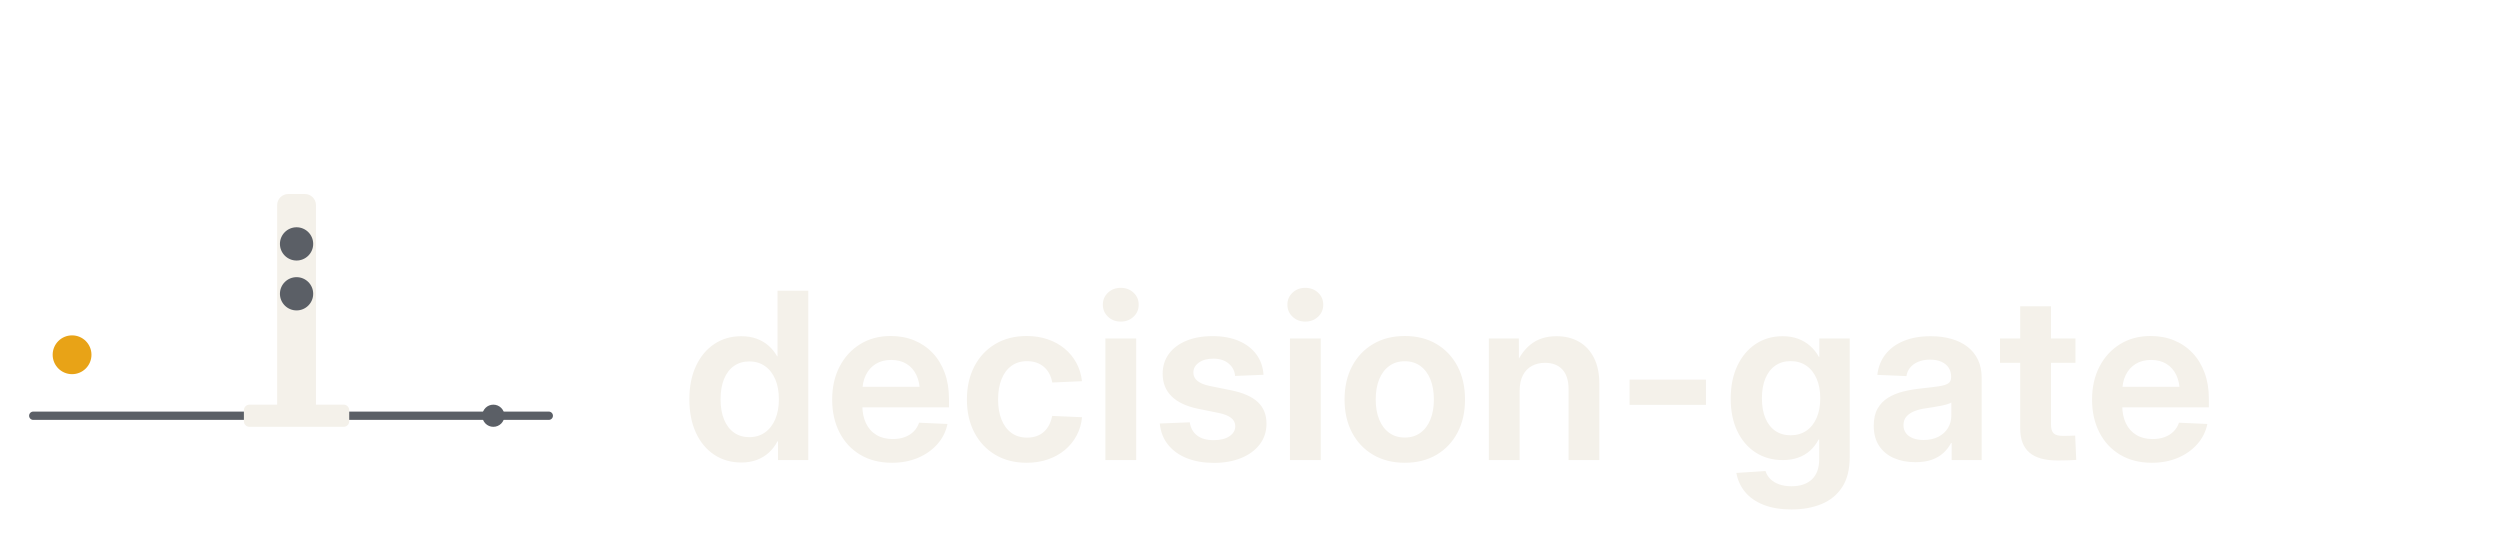
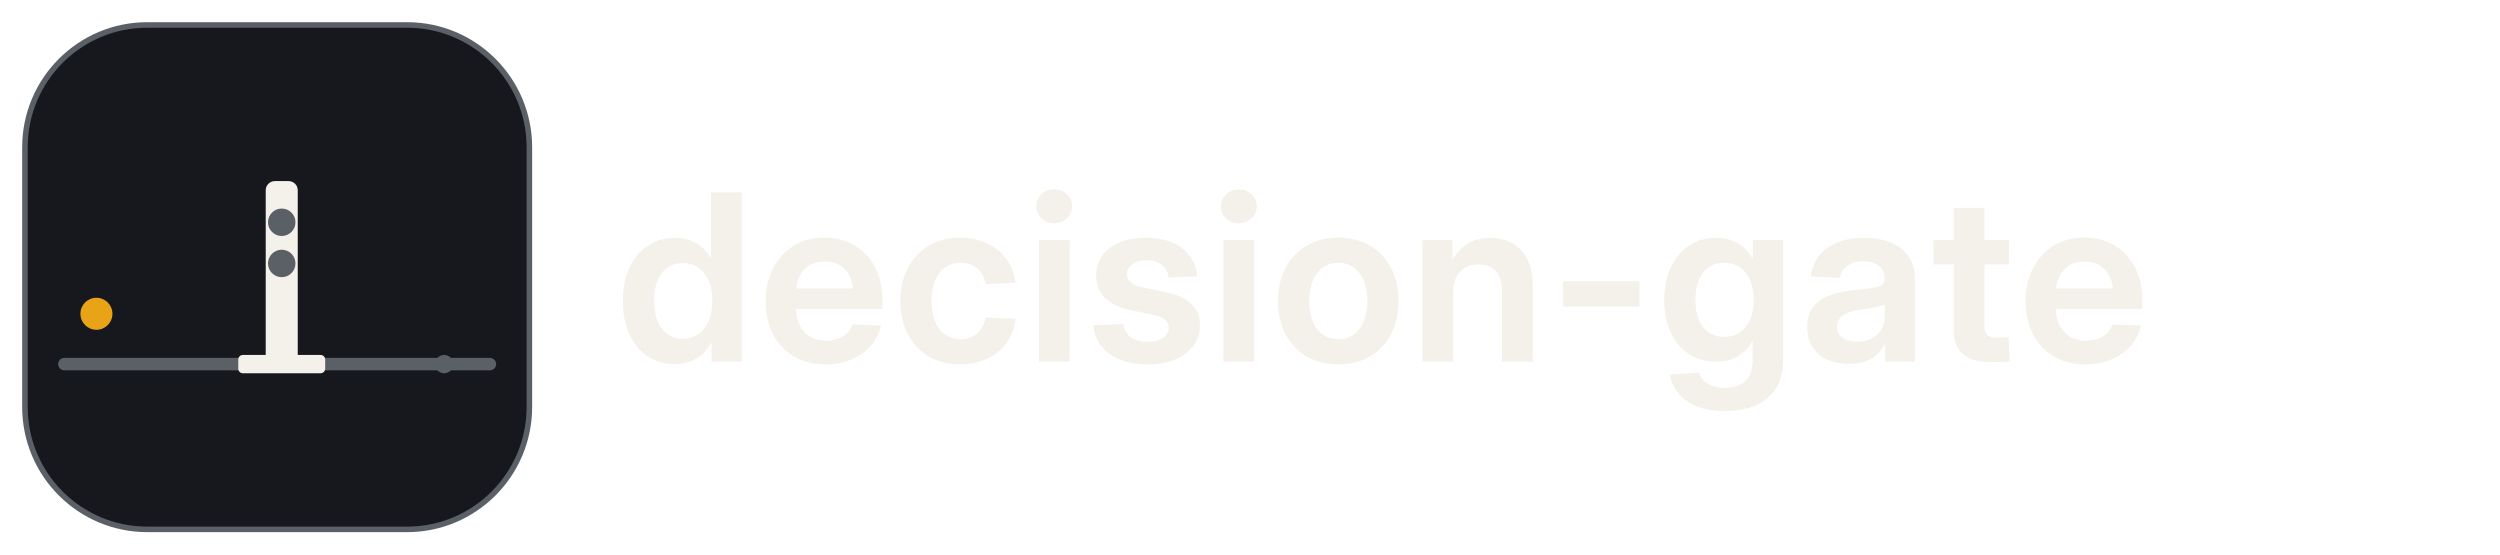
<svg xmlns="http://www.w3.org/2000/svg" viewBox="0 0 902 200" width="902" height="200" role="img" aria-labelledby="t">
  <style>
  .dot { animation: journey 8.4s cubic-bezier(.5,0,.5,1) infinite; }
  @keyframes journey {
    0% { transform: translate(0, -22px); opacity: 0; }
    6% { opacity: 1; }
    28% { transform: translate(56px, 0); }
    34% { transform: translate(60px, 0); }
    46% { transform: translate(60px, 0); }
    58% { transform: translate(116px, -4px); }
    66% { transform: translate(60px, -28px); }
    74% { transform: translate(20px, -22px); opacity: 1; }
    80%, 100% { transform: translate(0, -22px); opacity: 0; }
  }
  .ask { animation: askblink 8.4s steps(1,end) infinite; }
  @keyframes askblink { 0%, 33%, 47%, 100% { fill: #5B5F66; } 34%, 46% { fill: #E8A317; } }
  .block { animation: blockblink 8.4s steps(1,end) infinite; }
  @keyframes blockblink { 0%, 60%, 72%, 100% { fill: #5B5F66; } 61%, 71% { fill: #E8A317; } }

  @media (prefers-reduced-motion: reduce) {
  .dot, .ask, .block { animation: none; } .ask { fill: #E8A317; }
  }
</style>
-   <g class="mark">
-     <path d="M 12 150 h 186" stroke="#5B5F66" stroke-width="3" stroke-linecap="round" />
-     <rect x="100" y="70" width="14" height="80" rx="4" fill="#F4F1EA" />
-     <circle class="lamp ask" cx="107" cy="88" r="6" fill="#5B5F66" />
-     <circle class="lamp block" cx="107" cy="106" r="6" fill="#5B5F66" />
-     <rect x="88" y="146" width="38" height="8" rx="2" fill="#F4F1EA" />
-     <circle class="dot" cx="26" cy="128" r="7" fill="#E8A317" />
-     <circle cx="178" cy="150" r="4" fill="#5B5F66" />
+   <rect x="9" y="9" width="182" height="182" rx="44.16" fill="#16181D" stroke="#5B5F66" stroke-width="2" />
+   <g transform="translate(13.33 7.56) scale(0.8254)">
+     <g class="mark">
+       <path d="M 12 150 h 186" stroke="#5B5F66" stroke-width="5.45" stroke-linecap="round" />
+       <rect x="100" y="70" width="14" height="80" rx="4" fill="#F4F1EA" />
+       <circle class="lamp ask" cx="107" cy="88" r="6" fill="#5B5F66" />
+       <circle class="lamp block" cx="107" cy="106" r="6" fill="#5B5F66" />
+       <rect x="88" y="146" width="38" height="8" rx="2" fill="#F4F1EA" />
+       <circle class="dot" cx="26" cy="128" r="7" fill="#E8A317" />
+       <circle cx="178" cy="150" r="4" fill="#5B5F66" />
+     </g>
  </g>
-   <g transform="translate(246 166)">
+   <g transform="translate(222.0 130.5)">
    <path d="M21.485 0.873Q15.913 0.873 11.675 -1.944Q7.438 -4.761 5.079 -9.888Q2.721 -15.015 2.721 -21.947Q2.721 -28.849 5.115 -33.964Q7.508 -39.079 11.737 -41.889Q15.966 -44.698 21.42 -44.698Q24.512 -44.698 26.966 -43.805Q29.42 -42.912 31.276 -41.292Q33.132 -39.671 34.379 -37.451H34.525V-61.113H45.632V0.0H34.699V-6.779H34.506Q33.303 -4.435 31.422 -2.715Q29.541 -0.996 27.053 -0.062Q24.565 0.873 21.485 0.873ZM24.319 -8.273Q27.597 -8.273 30.001 -9.973Q32.404 -11.672 33.713 -14.753Q35.021 -17.834 35.021 -21.957Q35.021 -26.106 33.715 -29.163Q32.409 -32.219 30.006 -33.908Q27.603 -35.598 24.319 -35.598Q21.161 -35.598 18.834 -33.965Q16.508 -32.333 15.245 -29.289Q13.983 -26.246 13.983 -21.957Q13.983 -17.685 15.248 -14.618Q16.513 -11.55 18.842 -9.912Q21.171 -8.273 24.319 -8.273Z M75.838 0.969Q69.226 0.969 64.373 -1.932Q59.521 -4.832 56.884 -9.987Q54.247 -15.141 54.247 -21.844Q54.247 -28.566 56.926 -33.735Q59.604 -38.903 64.364 -41.837Q69.125 -44.771 75.362 -44.771Q79.998 -44.771 83.845 -43.193Q87.691 -41.616 90.505 -38.644Q93.319 -35.671 94.855 -31.496Q96.391 -27.321 96.391 -22.123V-19.046H58.624V-26.432H90.919L85.886 -24.499Q85.886 -28.065 84.641 -30.676Q83.397 -33.286 81.085 -34.711Q78.774 -36.136 75.53 -36.136Q72.317 -36.136 69.987 -34.706Q67.657 -33.276 66.395 -30.696Q65.132 -28.117 65.132 -24.649V-19.752Q65.132 -16.045 66.437 -13.305Q67.742 -10.565 70.202 -9.079Q72.663 -7.592 76.095 -7.592Q78.55 -7.592 80.47 -8.313Q82.389 -9.034 83.696 -10.361Q85.003 -11.689 85.6 -13.488L95.854 -13.035Q94.985 -8.888 92.195 -5.737Q89.406 -2.587 85.201 -0.809Q80.996 0.969 75.838 0.969Z M124.424 0.969Q117.946 0.969 113.09 -1.918Q108.235 -4.805 105.548 -9.95Q102.861 -15.096 102.861 -21.855Q102.861 -28.647 105.548 -33.813Q108.235 -38.98 113.09 -41.875Q117.946 -44.771 124.424 -44.771Q128.529 -44.771 132.002 -43.584Q135.475 -42.397 138.102 -40.23Q140.729 -38.062 142.348 -35.077Q143.968 -32.092 144.381 -28.463L133.651 -27.992Q133.357 -29.722 132.617 -31.133Q131.878 -32.544 130.721 -33.564Q129.565 -34.583 128.024 -35.138Q126.482 -35.693 124.558 -35.693Q121.245 -35.693 118.906 -33.976Q116.567 -32.258 115.337 -29.151Q114.107 -26.044 114.107 -21.862Q114.107 -17.727 115.337 -14.63Q116.567 -11.532 118.904 -9.821Q121.24 -8.109 124.558 -8.109Q126.487 -8.109 128.016 -8.657Q129.544 -9.205 130.671 -10.232Q131.799 -11.259 132.538 -12.709Q133.278 -14.159 133.623 -15.935L144.401 -15.469Q144.049 -11.854 142.447 -8.853Q140.846 -5.851 138.202 -3.647Q135.559 -1.442 132.058 -0.237Q128.558 0.969 124.424 0.969Z M152.827 0.0V-43.878H163.935V0.0ZM158.368 -49.971Q155.616 -49.971 153.76 -51.73Q151.904 -53.489 151.904 -56.07Q151.904 -58.663 153.76 -60.406Q155.616 -62.148 158.353 -62.148Q161.12 -62.148 162.979 -60.407Q164.838 -58.667 164.838 -56.055Q164.838 -53.479 162.977 -51.725Q161.116 -49.971 158.368 -49.971Z M191.957 1.01Q186.552 1.01 182.316 -0.644Q178.08 -2.298 175.49 -5.478Q172.9 -8.659 172.443 -13.202L183.267 -13.627Q183.73 -10.54 185.923 -8.865Q188.117 -7.19 191.862 -7.19Q195.507 -7.19 197.595 -8.609Q199.683 -10.027 199.683 -12.213Q199.683 -14.085 198.154 -15.246Q196.626 -16.407 193.823 -16.98L186.271 -18.515Q179.96 -19.816 176.724 -22.993Q173.487 -26.171 173.487 -31.149Q173.487 -35.24 175.711 -38.294Q177.936 -41.348 181.992 -43.039Q186.049 -44.73 191.52 -44.73Q196.896 -44.73 200.914 -43.02Q204.931 -41.311 207.26 -38.193Q209.588 -35.076 209.88 -30.778L199.618 -30.359Q199.416 -33.043 197.316 -34.821Q195.216 -36.598 191.777 -36.598Q188.498 -36.598 186.534 -35.167Q184.57 -33.736 184.57 -31.604Q184.57 -29.753 186.036 -28.569Q187.502 -27.386 190.282 -26.787L198.25 -25.174Q204.766 -23.831 207.859 -20.896Q210.951 -17.96 210.951 -13.171Q210.951 -8.872 208.527 -5.685Q206.102 -2.497 201.814 -0.744Q197.526 1.01 191.957 1.01Z M219.416 0.0V-43.878H230.524V0.0ZM224.958 -49.971Q222.206 -49.971 220.35 -51.73Q218.494 -53.489 218.494 -56.07Q218.494 -58.663 220.35 -60.406Q222.206 -62.148 224.943 -62.148Q227.71 -62.148 229.568 -60.407Q231.427 -58.667 231.427 -56.055Q231.427 -53.479 229.566 -51.725Q227.706 -49.971 224.958 -49.971Z M260.848 0.969Q254.342 0.969 249.444 -1.897Q244.546 -4.763 241.831 -9.902Q239.116 -15.04 239.116 -21.855Q239.116 -28.702 241.831 -33.855Q244.546 -39.007 249.444 -41.889Q254.342 -44.771 260.848 -44.771Q267.391 -44.771 272.272 -41.889Q277.153 -39.007 279.868 -33.855Q282.582 -28.702 282.582 -21.855Q282.582 -15.04 279.868 -9.902Q277.153 -4.763 272.272 -1.897Q267.391 0.969 260.848 0.969ZM260.848 -8.136Q264.111 -8.136 266.461 -9.827Q268.81 -11.517 270.076 -14.611Q271.341 -17.705 271.341 -21.862Q271.341 -26.079 270.076 -29.165Q268.81 -32.252 266.461 -33.959Q264.111 -35.666 260.848 -35.666Q257.618 -35.666 255.256 -33.968Q252.893 -32.27 251.628 -29.177Q250.362 -26.084 250.362 -21.862Q250.362 -17.687 251.628 -14.602Q252.893 -11.517 255.247 -9.827Q257.6 -8.136 260.848 -8.136Z M302.281 -24.857V0.0H291.174V-43.878H302.005L302.042 -32.699H300.279Q302.31 -38.495 306.094 -41.597Q309.877 -44.698 315.611 -44.698Q320.23 -44.698 323.698 -42.706Q327.166 -40.715 329.103 -36.89Q331.04 -33.065 331.04 -27.544V0.0H319.933V-25.678Q319.933 -30.258 317.707 -32.674Q315.482 -35.091 311.442 -35.091Q308.792 -35.091 306.721 -33.988Q304.65 -32.885 303.466 -30.619Q302.281 -28.354 302.281 -24.857Z M369.513 -29.041V-19.931H341.946V-29.041Z M400.385 17.81Q394.559 17.81 390.364 16.172Q386.169 14.535 383.682 11.569Q381.195 8.604 380.481 4.634L390.989 3.942Q391.505 5.603 392.755 6.838Q394.004 8.073 395.924 8.756Q397.844 9.44 400.377 9.44Q405.101 9.44 407.735 6.96Q410.368 4.48 410.368 -0.351V-7.404H410.134Q408.915 -5.058 407.059 -3.397Q405.202 -1.735 402.738 -0.871Q400.274 -0.006 397.196 -0.006Q391.65 -0.006 387.414 -2.75Q383.178 -5.494 380.808 -10.476Q378.437 -15.458 378.437 -22.154Q378.437 -28.952 380.835 -34.022Q383.233 -39.093 387.464 -41.896Q391.696 -44.698 397.154 -44.698Q400.241 -44.698 402.714 -43.789Q405.186 -42.88 407.089 -41.2Q408.993 -39.52 410.257 -37.232H410.408V-43.878H421.374V-1.063Q421.374 5.567 418.67 9.731Q415.966 13.895 411.224 15.852Q406.482 17.81 400.385 17.81ZM400.045 -8.95Q403.328 -8.95 405.729 -10.585Q408.13 -12.219 409.439 -15.223Q410.747 -18.227 410.747 -22.285Q410.747 -26.353 409.441 -29.371Q408.136 -32.389 405.734 -34.049Q403.333 -35.708 400.045 -35.708Q396.887 -35.708 394.558 -34.106Q392.229 -32.503 390.964 -29.501Q389.699 -26.498 389.699 -22.285Q389.699 -18.078 390.966 -15.09Q392.234 -12.102 394.563 -10.526Q396.892 -8.95 400.045 -8.95Z M445.079 0.757Q440.745 0.757 437.352 -0.71Q433.959 -2.178 432.002 -5.107Q430.044 -8.035 430.044 -12.392Q430.044 -16.126 431.433 -18.573Q432.822 -21.02 435.214 -22.495Q437.607 -23.971 440.686 -24.738Q443.766 -25.505 447.116 -25.844Q451.115 -26.276 453.493 -26.623Q455.872 -26.97 456.918 -27.673Q457.965 -28.375 457.965 -29.838V-30.121Q457.965 -31.966 457.064 -33.336Q456.164 -34.707 454.468 -35.476Q452.772 -36.244 450.364 -36.244Q447.94 -36.244 446.106 -35.476Q444.272 -34.708 443.18 -33.37Q442.088 -32.032 441.84 -30.308L431.34 -30.745Q431.841 -35.055 434.286 -38.174Q436.732 -41.294 440.876 -42.996Q445.021 -44.698 450.582 -44.698Q454.689 -44.698 458.077 -43.728Q461.466 -42.757 463.906 -40.858Q466.347 -38.959 467.664 -36.173Q468.981 -33.387 468.981 -29.752V0.0H458.166V-6.167H457.944Q456.886 -4.16 455.191 -2.593Q453.495 -1.026 451.015 -0.134Q448.535 0.757 445.079 0.757ZM447.978 -7.252Q451.153 -7.252 453.406 -8.435Q455.659 -9.619 456.847 -11.611Q458.036 -13.602 458.036 -16.053V-20.767Q457.528 -20.444 456.558 -20.152Q455.588 -19.86 454.302 -19.601Q453.016 -19.342 451.578 -19.109Q450.139 -18.876 448.709 -18.667Q446.517 -18.357 444.714 -17.645Q442.912 -16.933 441.844 -15.713Q440.776 -14.494 440.776 -12.589Q440.776 -10.907 441.677 -9.708Q442.579 -8.51 444.196 -7.881Q445.814 -7.252 447.978 -7.252Z M502.826 -43.878V-35.096H475.602V-43.878ZM482.89 -55.49H493.998V-12.873Q493.998 -10.594 494.944 -9.661Q495.889 -8.729 498.35 -8.729Q499.298 -8.729 500.623 -8.767Q501.948 -8.806 502.724 -8.842L503.105 -0.09Q501.845 0.036 499.998 0.088Q498.151 0.139 496.349 0.139Q489.527 0.139 486.209 -2.714Q482.89 -5.567 482.89 -11.364Z M530.407 0.969Q523.795 0.969 518.942 -1.932Q514.09 -4.832 511.453 -9.987Q508.816 -15.141 508.816 -21.844Q508.816 -28.566 511.495 -33.735Q514.173 -38.903 518.934 -41.837Q523.694 -44.771 529.931 -44.771Q534.567 -44.771 538.414 -43.193Q542.261 -41.616 545.074 -38.644Q547.888 -35.671 549.424 -31.496Q550.96 -27.321 550.96 -22.123V-19.046H513.193V-26.432H545.488L540.455 -24.499Q540.455 -28.065 539.21 -30.676Q537.966 -33.286 535.655 -34.711Q533.343 -36.136 530.099 -36.136Q526.886 -36.136 524.556 -34.706Q522.226 -33.276 520.964 -30.696Q519.701 -28.117 519.701 -24.649V-19.752Q519.701 -16.045 521.006 -13.305Q522.311 -10.565 524.772 -9.079Q527.232 -7.592 530.664 -7.592Q533.119 -7.592 535.039 -8.313Q536.959 -9.034 538.265 -10.361Q539.572 -11.689 540.169 -13.488L550.423 -13.035Q549.554 -8.888 546.764 -5.737Q543.975 -2.587 539.77 -0.809Q535.565 0.969 530.407 0.969Z" fill="#F4F1EA" />
  </g>
</svg>
